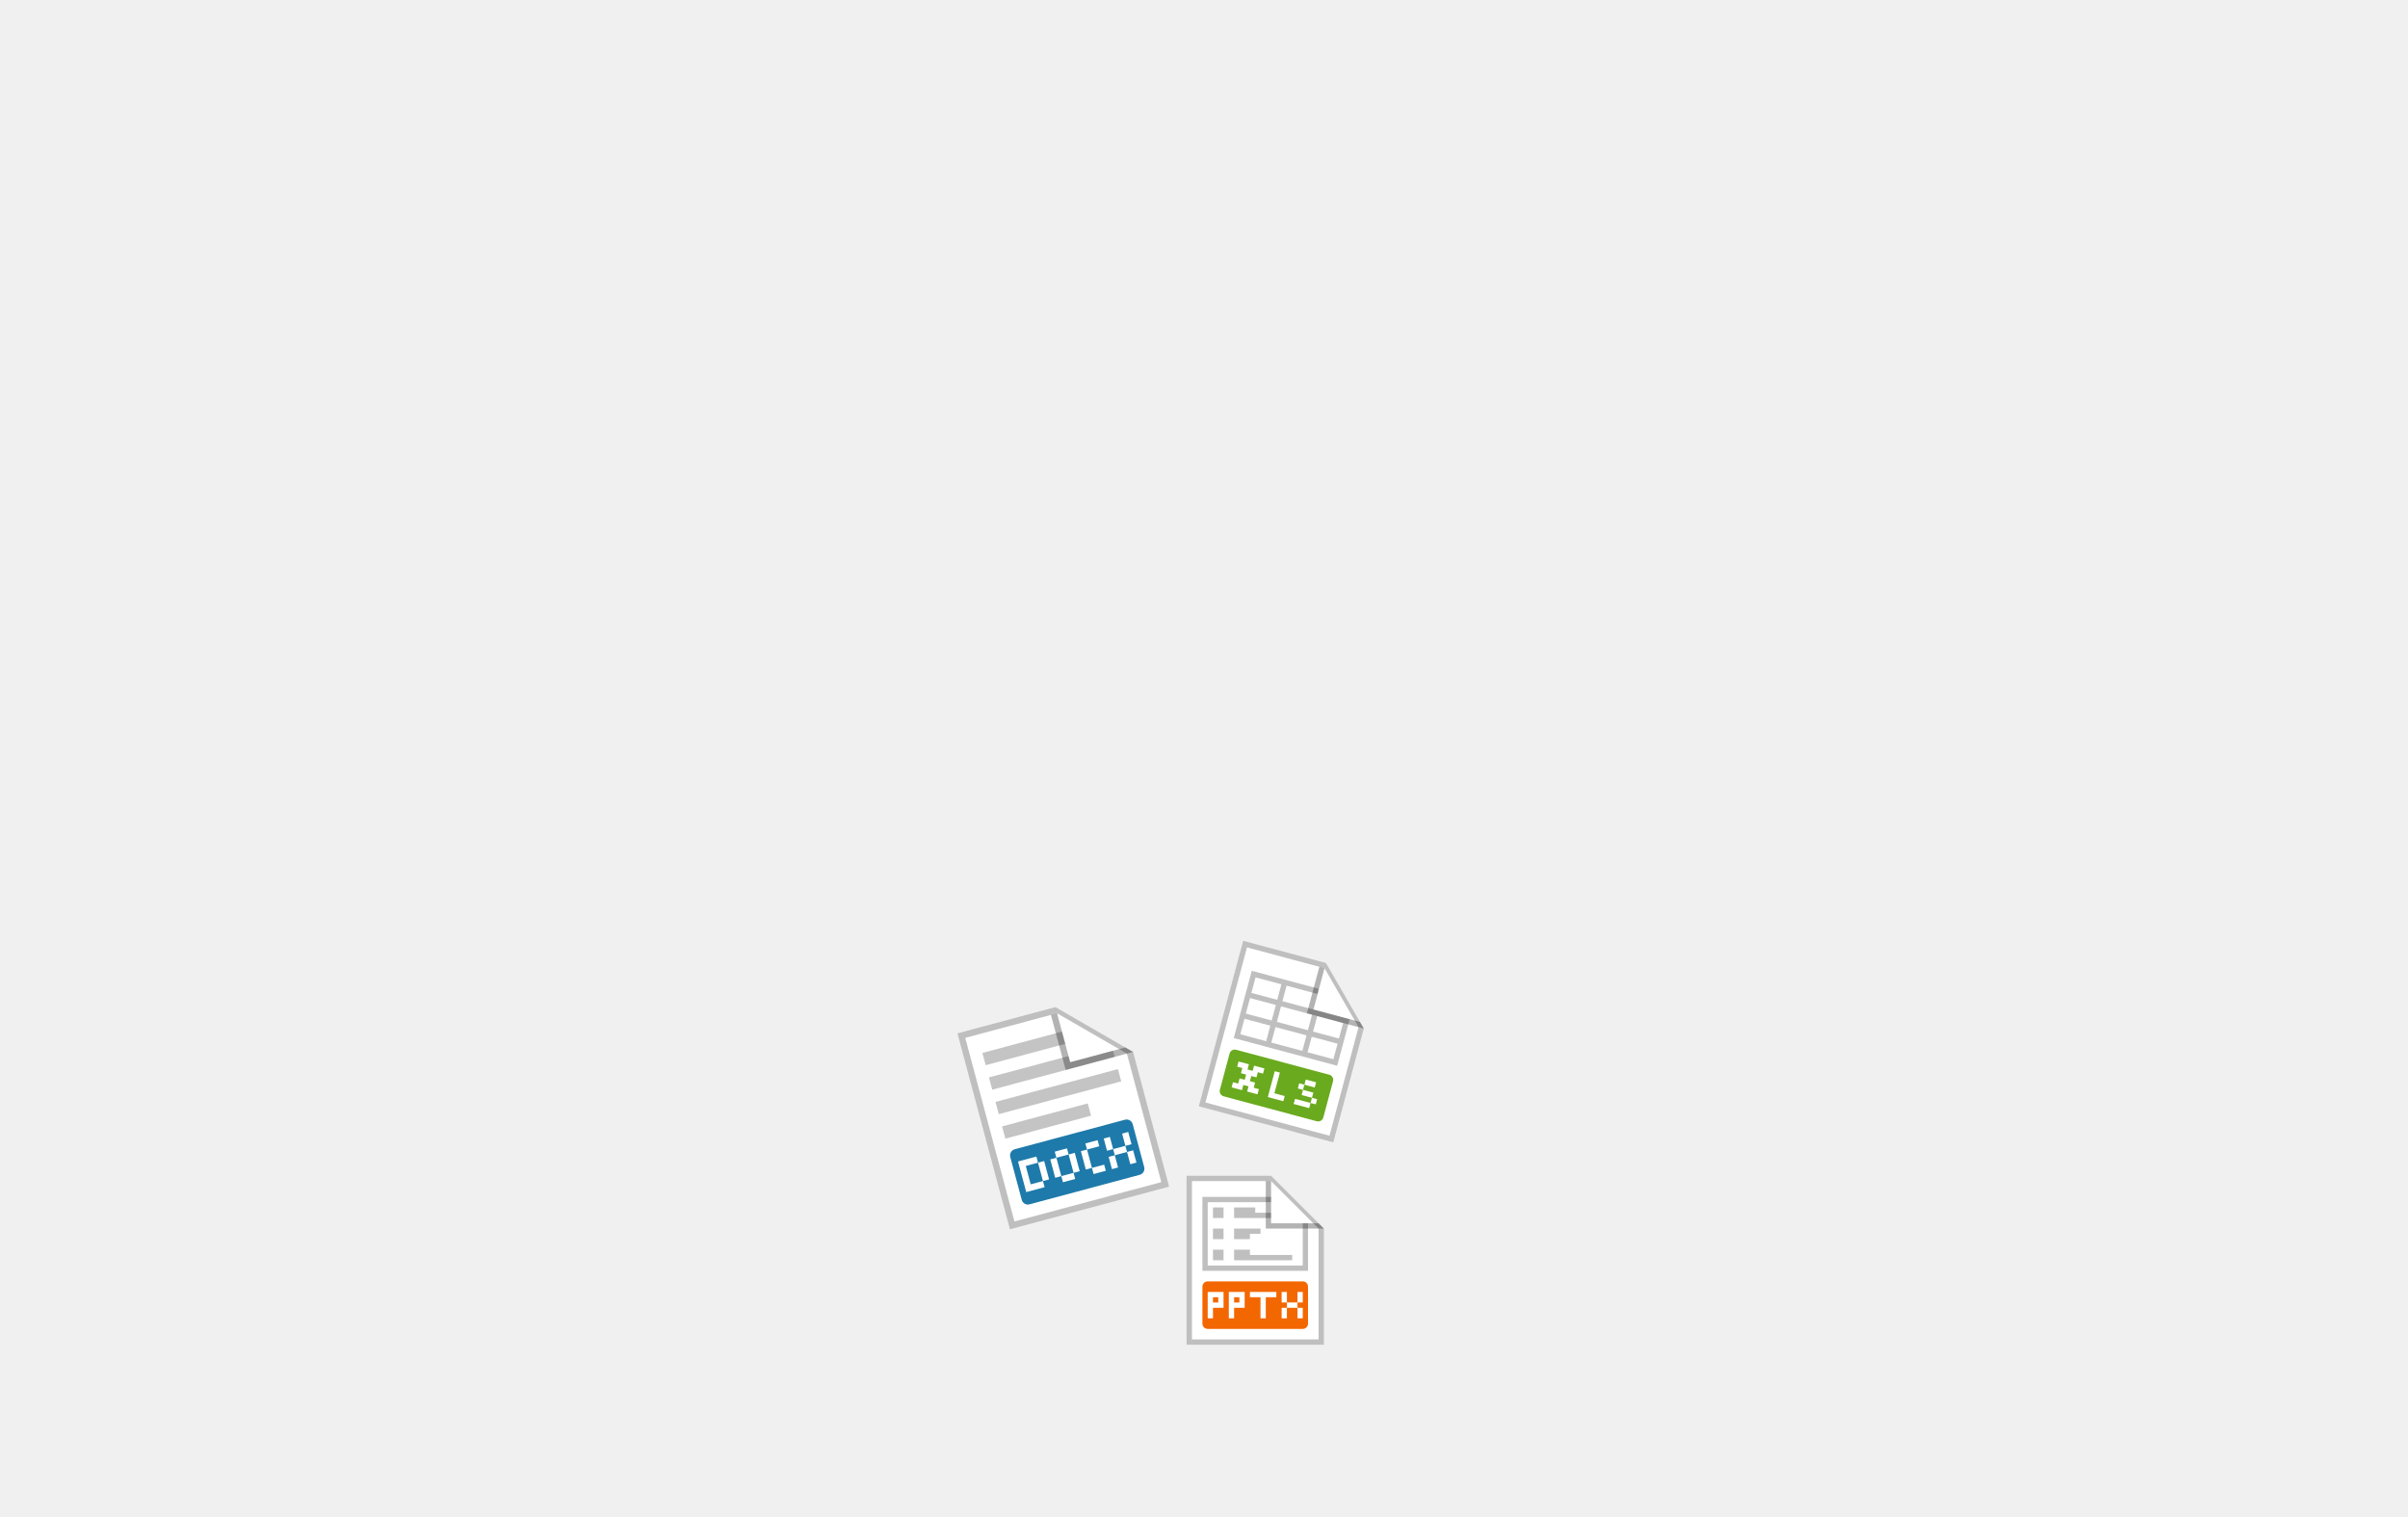
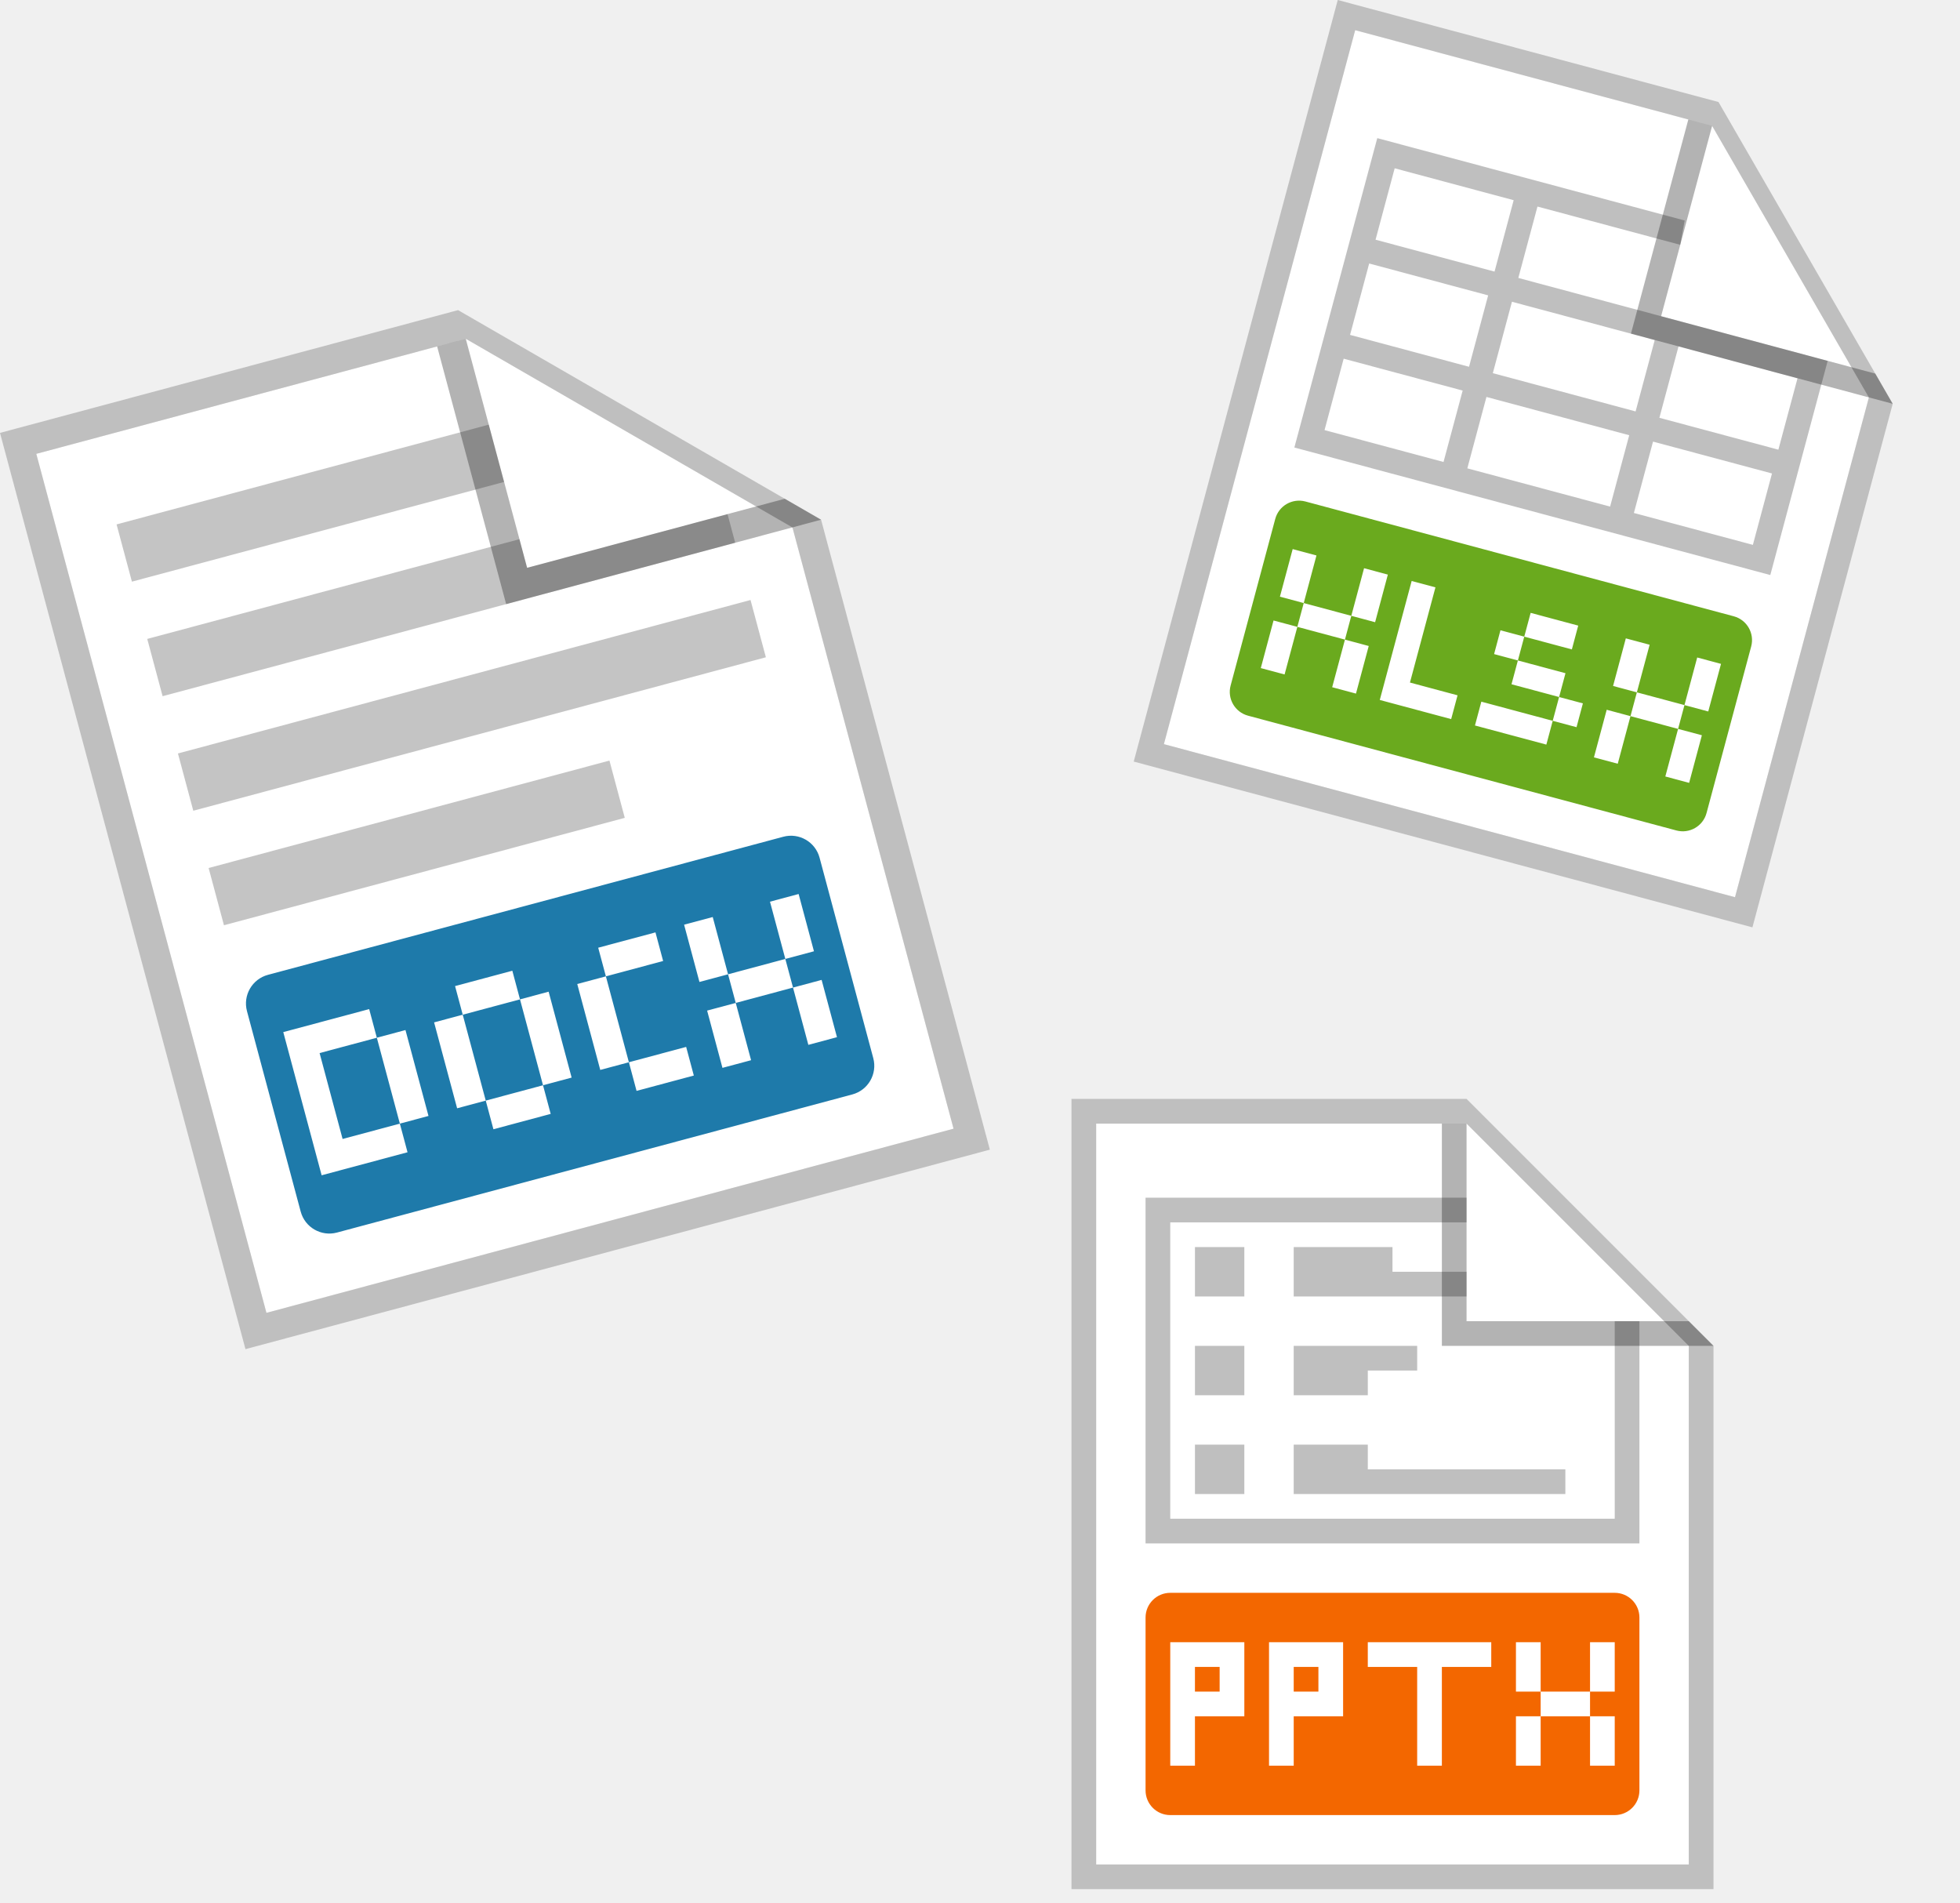
- <svg xmlns="http://www.w3.org/2000/svg" width="586" height="369" viewBox="0 0 586 369" fill="none">
-   <g filter="url(#filter0_f_321_58675)">
- </g>
-   <path d="M290.046 287.423H309.321L320.886 298.988V325.973H290.046V287.423Z" fill="white" />
-   <path fill-rule="evenodd" clip-rule="evenodd" d="M290.046 325.973H320.886V298.987L309.321 287.422H290.046V325.973ZM309.321 286.137H288.761V327.258H322.171V298.987L309.321 286.137Z" fill="#BFBFBF" />
-   <path d="M296.471 315.693H295.186V316.978H296.471V315.693Z" fill="#F36700" />
-   <path d="M300.326 315.693H301.611V316.978H300.326V315.693Z" fill="#F36700" />
-   <path fill-rule="evenodd" clip-rule="evenodd" d="M292.616 313.123C292.616 312.413 293.192 311.838 293.901 311.838H317.032C317.741 311.838 318.317 312.413 318.317 313.123V322.118C318.317 322.828 317.741 323.403 317.032 323.403H293.901C293.192 323.403 292.616 322.828 292.616 322.118V313.123ZM313.177 314.408H311.892V316.978H313.177V318.263H311.892V320.833H313.177V318.263H315.747V320.833H317.032V318.263H315.747V316.978H317.032V314.408H315.747V316.978H313.177V314.408ZM304.181 314.408H310.606V315.693H308.036V320.833H306.751V315.693H304.181V314.408ZM293.901 314.408V320.833H295.186V318.263H297.756V314.408H293.901ZM299.041 320.833V314.408H302.896V318.263H300.326V320.833H299.041Z" fill="#F36700" />
-   <path d="M292.616 291.277V309.268H318.317V297.702H317.032V307.983H293.901V292.562H309.321V291.277H292.616Z" fill="#BFBFBF" />
-   <path d="M309.321 295.132H305.466V293.847H300.326V296.417H309.321V295.132Z" fill="#BFBFBF" />
-   <path d="M297.756 293.847H295.186V296.417H297.756V293.847Z" fill="#BFBFBF" />
-   <path d="M306.751 298.987V300.272H304.181V301.557H300.326V298.987H306.751Z" fill="#BFBFBF" />
-   <path d="M297.756 304.127H295.186V306.697H297.756V304.127Z" fill="#BFBFBF" />
-   <path d="M300.326 304.127H304.181V305.412H314.462V306.697H300.326V304.127Z" fill="#BFBFBF" />
-   <path d="M297.756 298.987H295.186V301.557H297.756V298.987Z" fill="#BFBFBF" />
-   <path opacity="0.3" d="M308.036 298.988V287.423H309.321V297.703H320.886L322.171 298.988L308.036 298.988Z" fill="black" />
-   <path d="M303.455 230.552L322.332 235.61L330.623 249.971L323.542 276.398L293.339 268.306L303.455 230.552Z" fill="white" />
-   <path fill-rule="evenodd" clip-rule="evenodd" d="M293.339 268.305L323.542 276.398L330.623 249.971L322.332 235.61L303.455 230.552L293.339 268.305ZM322.669 234.351L302.534 228.956L291.744 269.227L324.464 277.994L331.882 250.308L322.669 234.351Z" fill="#BFBFBF" />
-   <path fill-rule="evenodd" clip-rule="evenodd" d="M300.824 255.474C300.129 255.288 299.414 255.701 299.228 256.396L296.868 265.205C296.682 265.9 297.094 266.614 297.789 266.801L320.441 272.87C321.136 273.056 321.851 272.644 322.037 271.949L324.397 263.14C324.584 262.445 324.171 261.73 323.476 261.544L300.824 255.474ZM310.217 260.689L311.476 261.026L310.127 266.06L312.644 266.734L312.306 267.993L308.531 266.981L310.217 260.689ZM320.285 263.387L317.768 262.712L317.431 263.971L316.172 263.633L315.835 264.892L317.093 265.229L316.756 266.488L319.273 267.162L318.936 268.42L315.161 267.409L314.823 268.667L318.599 269.679L318.936 268.42L320.194 268.758L320.532 267.499L319.273 267.162L319.61 265.904L317.093 265.229L317.431 263.971L319.948 264.645L320.285 263.387ZM303.588 260.261L303.925 259.003L301.408 258.329L301.071 259.587L302.329 259.924L301.992 261.183L303.25 261.52L302.913 262.778L301.655 262.441L301.318 263.7L300.059 263.362L299.722 264.621L302.239 265.295L302.576 264.037L303.834 264.374L303.497 265.632L306.014 266.307L306.351 265.048L305.093 264.711L305.43 263.453L304.172 263.116L304.509 261.857L305.767 262.194L306.105 260.936L307.363 261.273L307.7 260.015L305.183 259.34L304.846 260.599L303.588 260.261Z" fill="#6AAA1E" />
-   <path fill-rule="evenodd" clip-rule="evenodd" d="M300.239 252.62L325.408 259.364L328.443 248.038L312.083 243.654L313.095 239.879L320.646 241.902L320.881 240.617L304.623 236.26L300.239 252.62ZM320.555 247.273L319.544 251.049L325.836 252.735L326.848 248.959L320.555 247.273ZM318.285 250.711L319.297 246.936L311.746 244.913L310.735 248.688L318.285 250.711ZM311.837 239.542L310.825 243.317L304.533 241.631L305.544 237.856L311.837 239.542ZM304.195 242.89L310.488 244.576L309.476 248.351L303.184 246.665L304.195 242.89ZM302.847 247.924L309.139 249.61L308.127 253.385L301.835 251.699L302.847 247.924ZM317.948 251.97L310.397 249.947L309.386 253.722L316.937 255.745L317.948 251.97ZM318.195 256.083L319.207 252.307L325.499 253.993L324.487 257.769L318.195 256.083Z" fill="#BFBFBF" />
-   <path opacity="0.3" d="M318.042 246.6L321.077 235.273L322.336 235.61L319.638 245.678L330.964 248.713L331.885 250.309L318.042 246.6Z" fill="black" />
-   <path d="M234.889 252.571L257.237 246.583L274.239 256.399L282.623 287.687L246.865 297.268L234.889 252.571Z" fill="white" />
-   <path fill-rule="evenodd" clip-rule="evenodd" d="M246.866 297.269L282.623 287.688L274.24 256.4L257.238 246.583L234.889 252.572L246.866 297.269ZM256.838 245.094L233 251.481L245.775 299.158L284.513 288.778L275.73 256L256.838 245.094Z" fill="#BFBFBF" />
-   <path fill-rule="evenodd" clip-rule="evenodd" d="M245.853 281.571C245.633 280.748 246.121 279.902 246.944 279.682L273.762 272.496C274.585 272.275 275.431 272.763 275.651 273.586L278.446 284.016C278.666 284.838 278.178 285.684 277.355 285.905L250.537 293.091C249.714 293.311 248.868 292.823 248.648 292L245.853 281.571ZM270.091 276.673L268.601 277.072L269.4 280.052L270.889 279.653L271.289 281.143L269.799 281.542L270.597 284.522L272.087 284.123L271.289 281.143L274.268 280.344L275.067 283.324L276.557 282.925L275.758 279.945L274.268 280.344L273.869 278.854L275.359 278.455L274.561 275.475L273.071 275.875L273.869 278.854L270.889 279.653L270.091 276.673ZM249.739 290.111L247.742 282.661L252.212 281.464L252.611 282.954L249.632 283.752L250.829 288.222L253.809 287.423L254.208 288.913L249.739 290.111ZM253.809 287.423L252.611 282.954L254.101 282.554L255.299 287.024L253.809 287.423ZM267.111 277.472L264.131 278.27L264.531 279.76L263.041 280.159L264.238 284.629L265.728 284.23L266.127 285.719L269.107 284.921L268.708 283.431L265.728 284.23L264.531 279.76L267.51 278.961L267.111 277.472ZM257.081 281.756L256.682 280.266L259.662 279.468L260.061 280.958L257.081 281.756ZM258.279 286.226L256.789 286.625L255.591 282.155L257.081 281.756L258.279 286.226ZM261.259 285.427L261.658 286.917L258.678 287.716L258.279 286.226L261.259 285.427ZM261.259 285.427L262.748 285.028L261.551 280.558L260.061 280.958L261.259 285.427Z" fill="#1E7AAA" />
-   <path d="M258.435 251.053L239.066 256.243L239.865 259.223L259.234 254.033L258.435 251.053Z" fill="#C4C4C4" />
-   <path d="M260.032 257.012L240.663 262.202L241.462 265.182L271.26 257.198L270.861 255.708L260.431 258.502L260.032 257.012Z" fill="#C4C4C4" />
-   <path d="M272.058 260.178L242.26 268.162L243.059 271.142L272.857 263.157L272.058 260.178Z" fill="#C4C4C4" />
-   <path d="M243.857 274.122L264.716 268.533L265.514 271.512L244.655 277.101L243.857 274.122Z" fill="#C4C4C4" />
-   <path opacity="0.3" d="M259.341 260.391L255.748 246.982L257.238 246.583L260.432 258.502L273.841 254.909L275.73 256L259.341 260.391Z" fill="black" />
-   <defs>
-     <filter id="filter0_f_321_58675" x="0" y="0" width="586" height="586" filterUnits="userSpaceOnUse" color-interpolation-filters="sRGB">
-       <feFlood flood-opacity="0" result="BackgroundImageFix" />
-       <feBlend mode="normal" in="SourceGraphic" in2="BackgroundImageFix" result="shape" />
-       <feGaussianBlur stdDeviation="12.5" result="effect1_foregroundBlur_321_58675" />
-     </filter>
-   </defs>
+ <svg xmlns="http://www.w3.org/2000/svg" width="102" height="99" viewBox="0 0 102 99" fill="none">
+   <path d="M57.046 58.466H76.321L87.886 70.031V97.017H57.046V58.466Z" fill="white" />
+   <path fill-rule="evenodd" clip-rule="evenodd" d="M57.046 97.016H87.886V70.031L76.321 58.466H57.046V97.016ZM76.321 57.181H55.761V98.302H89.171V70.031L76.321 57.181Z" fill="#BFBFBF" />
+   <path d="M63.471 86.737H62.186V88.022H63.471V86.737Z" fill="#F36700" />
+   <path d="M67.326 86.737H68.611V88.022H67.326V86.737Z" fill="#F36700" />
+   <path fill-rule="evenodd" clip-rule="evenodd" d="M59.616 84.167C59.616 83.457 60.191 82.882 60.901 82.882H84.032C84.741 82.882 85.317 83.457 85.317 84.167V93.162C85.317 93.872 84.741 94.447 84.032 94.447H60.901C60.191 94.447 59.616 93.872 59.616 93.162V84.167ZM80.177 85.452H78.891V88.022H80.177V89.307H78.891V91.877H80.177V89.307H82.747V91.877H84.032V89.307H82.747V88.022H84.032V85.452H82.747V88.022H80.177V85.452ZM71.181 85.452H77.606V86.737H75.036V91.877H73.751V86.737H71.181V85.452ZM60.901 85.452V91.877H62.186V89.307H64.756V85.452H60.901ZM66.041 91.877V85.452H69.896V89.307H67.326V91.877H66.041Z" fill="#F36700" />
+   <path d="M59.616 62.321V80.311H85.317V68.746H84.032V79.026H60.901V63.606H76.322V62.321H59.616Z" fill="#BFBFBF" />
+   <path d="M76.322 66.176H72.466V64.891H67.326V67.461H76.322V66.176Z" fill="#BFBFBF" />
+   <path d="M64.756 64.891H62.186V67.461H64.756V64.891Z" fill="#BFBFBF" />
+   <path d="M73.751 70.031V71.316H71.181V72.601H67.326V70.031H73.751Z" fill="#BFBFBF" />
+   <path d="M64.756 75.171H62.186V77.741H64.756V75.171Z" fill="#BFBFBF" />
+   <path d="M67.326 75.171H71.181V76.456H81.462V77.741H67.326V75.171Z" fill="#BFBFBF" />
+   <path d="M64.756 70.031H62.186V72.601H64.756V70.031Z" fill="#BFBFBF" />
+   <path opacity="0.3" d="M75.036 70.032V58.466H76.321V68.747H87.886L89.171 70.031L75.036 70.032Z" fill="black" />
+   <path d="M70.524 1.57L89.1 6.548L97.259 20.679L90.291 46.685L60.57 38.721L70.524 1.57Z" fill="white" />
+   <path fill-rule="evenodd" clip-rule="evenodd" d="M60.57 38.721L90.291 46.685L97.259 20.679L89.1 6.548L70.525 1.57L60.57 38.721ZM89.432 5.309L69.618 0L59 39.628L91.198 48.255L98.498 21.011L89.432 5.309Z" fill="#BFBFBF" />
+   <path fill-rule="evenodd" clip-rule="evenodd" d="M66.365 27.001C66.549 26.317 67.252 25.912 67.936 26.095L90.226 32.068C90.91 32.251 91.316 32.954 91.133 33.638L88.81 42.306C88.627 42.99 87.924 43.396 87.24 43.213L64.949 37.24C64.265 37.057 63.859 36.354 64.043 35.67L66.365 27.001ZM74.702 30.562L73.464 30.231L71.805 36.422L75.52 37.418L75.852 36.18L73.375 35.516L74.702 30.562ZM79.656 31.89L82.132 32.553L81.801 33.792L79.324 33.128L79.656 31.89ZM78.992 34.367L77.754 34.035L78.085 32.796L79.324 33.128L78.992 34.367ZM81.137 36.269L78.66 35.605L78.992 34.367L81.469 35.03L81.137 36.269ZM80.805 37.507L81.137 36.269L82.375 36.6L82.044 37.839L80.805 37.507ZM80.805 37.507L80.473 38.745L76.758 37.75L77.09 36.511L80.805 37.507ZM72.225 29.899L70.987 29.567L70.323 32.044L67.847 31.38L68.51 28.903L67.272 28.572L66.608 31.048L67.847 31.38L67.515 32.618L66.276 32.287L65.613 34.763L66.851 35.095L67.515 32.618L69.992 33.282L69.328 35.759L70.566 36.091L71.23 33.614L69.992 33.282L70.323 32.044L71.562 32.376L72.225 29.899ZM88.324 34.212L89.563 34.544L88.899 37.021L87.661 36.689L88.324 34.212ZM87.329 37.928L87.661 36.689L85.184 36.026L85.848 33.549L84.609 33.217L83.946 35.694L85.184 36.026L84.852 37.264L83.614 36.932L82.95 39.409L84.189 39.741L84.852 37.264L87.329 37.928ZM87.329 37.928L88.567 38.259L87.904 40.736L86.665 40.404L87.329 37.928Z" fill="#6AAA1E" />
+   <path fill-rule="evenodd" clip-rule="evenodd" d="M67.36 23.286L92.128 29.922L95.114 18.777L79.015 14.463L80.011 10.748L87.441 12.739L87.672 11.474L71.674 7.187L67.36 23.286ZM87.352 18.025L86.356 21.74L92.548 23.399L93.544 19.684L87.352 18.025ZM85.118 21.408L86.114 17.693L78.683 15.702L77.688 19.417L85.118 21.408ZM78.772 10.417L77.777 14.132L71.585 12.473L72.58 8.757L78.772 10.417ZM71.253 13.711L77.445 15.37L76.45 19.085L70.258 17.426L71.253 13.711ZM69.926 18.664L76.118 20.323L75.122 24.039L68.93 22.38L69.926 18.664ZM84.786 22.646L77.356 20.655L76.361 24.37L83.791 26.361L84.786 22.646ZM85.029 26.693L86.025 22.978L92.216 24.637L91.221 28.352L85.029 26.693Z" fill="#BFBFBF" />
+   <path opacity="0.3" d="M84.876 17.361L87.862 6.216L89.101 6.547L86.446 16.455L97.591 19.441L98.498 21.011L84.876 17.361Z" fill="black" />
+   <path d="M1.889 23.615L24.237 17.627L41.239 27.443L49.623 58.731L13.865 68.312L1.889 23.615Z" fill="white" />
+   <path fill-rule="evenodd" clip-rule="evenodd" d="M13.866 68.313L49.623 58.731L41.24 27.444L24.238 17.627L1.889 23.616L13.866 68.313ZM23.838 16.137L0 22.525L12.775 70.202L51.513 59.822L42.73 27.044L23.838 16.137Z" fill="#BFBFBF" />
+   <path fill-rule="evenodd" clip-rule="evenodd" d="M12.853 52.615C12.633 51.792 13.121 50.946 13.944 50.725L40.762 43.54C41.585 43.319 42.431 43.807 42.651 44.63L45.446 55.06C45.666 55.883 45.178 56.728 44.355 56.949L17.537 64.135C16.714 64.355 15.868 63.867 15.648 63.044L12.853 52.615ZM37.091 47.717L35.601 48.116L36.4 51.096L37.889 50.697L38.289 52.187L36.799 52.586L37.597 55.566L39.087 55.167L38.289 52.187L41.269 51.388L42.067 54.368L43.557 53.969L42.758 50.989L41.269 51.388L40.869 49.898L42.359 49.499L41.561 46.519L40.071 46.919L40.869 49.898L37.889 50.697L37.091 47.717ZM16.738 61.155L14.742 53.705L19.212 52.508L19.611 53.998L16.632 54.796L17.829 59.266L20.809 58.467L21.208 59.957L16.738 61.155ZM20.809 58.467L19.611 53.998L21.101 53.598L22.299 58.068L20.809 58.467ZM34.111 48.516L31.131 49.314L31.531 50.804L30.041 51.203L31.238 55.673L32.728 55.274L33.127 56.764L36.107 55.965L35.708 54.475L32.728 55.274L31.531 50.804L34.51 50.005L34.111 48.516ZM24.081 52.8L23.682 51.31L26.662 50.512L27.061 52.002L24.081 52.8ZM25.279 57.27L23.789 57.669L22.591 53.199L24.081 52.8L25.279 57.27ZM28.259 56.471L28.658 57.961L25.678 58.76L25.279 57.27L28.259 56.471ZM28.259 56.471L29.748 56.072L28.551 51.602L27.061 52.002L28.259 56.471Z" fill="#1E7AAA" />
+   <path d="M25.435 22.097L6.066 27.287L6.865 30.266L26.234 25.077L25.435 22.097Z" fill="#C4C4C4" />
+   <path d="M27.032 28.056L7.663 33.246L8.462 36.226L38.26 28.242L37.861 26.752L27.431 29.546L27.032 28.056Z" fill="#C4C4C4" />
+   <path d="M39.058 31.221L9.26 39.206L10.059 42.186L39.857 34.201L39.058 31.221Z" fill="#C4C4C4" />
+   <path d="M10.857 45.166L31.716 39.576L32.514 42.556L11.655 48.145L10.857 45.166Z" fill="#C4C4C4" />
+   <path opacity="0.3" d="M26.341 31.435L22.748 18.026L24.238 17.626L27.432 29.546L40.841 25.953L42.73 27.043L26.341 31.435Z" fill="black" />
</svg>
